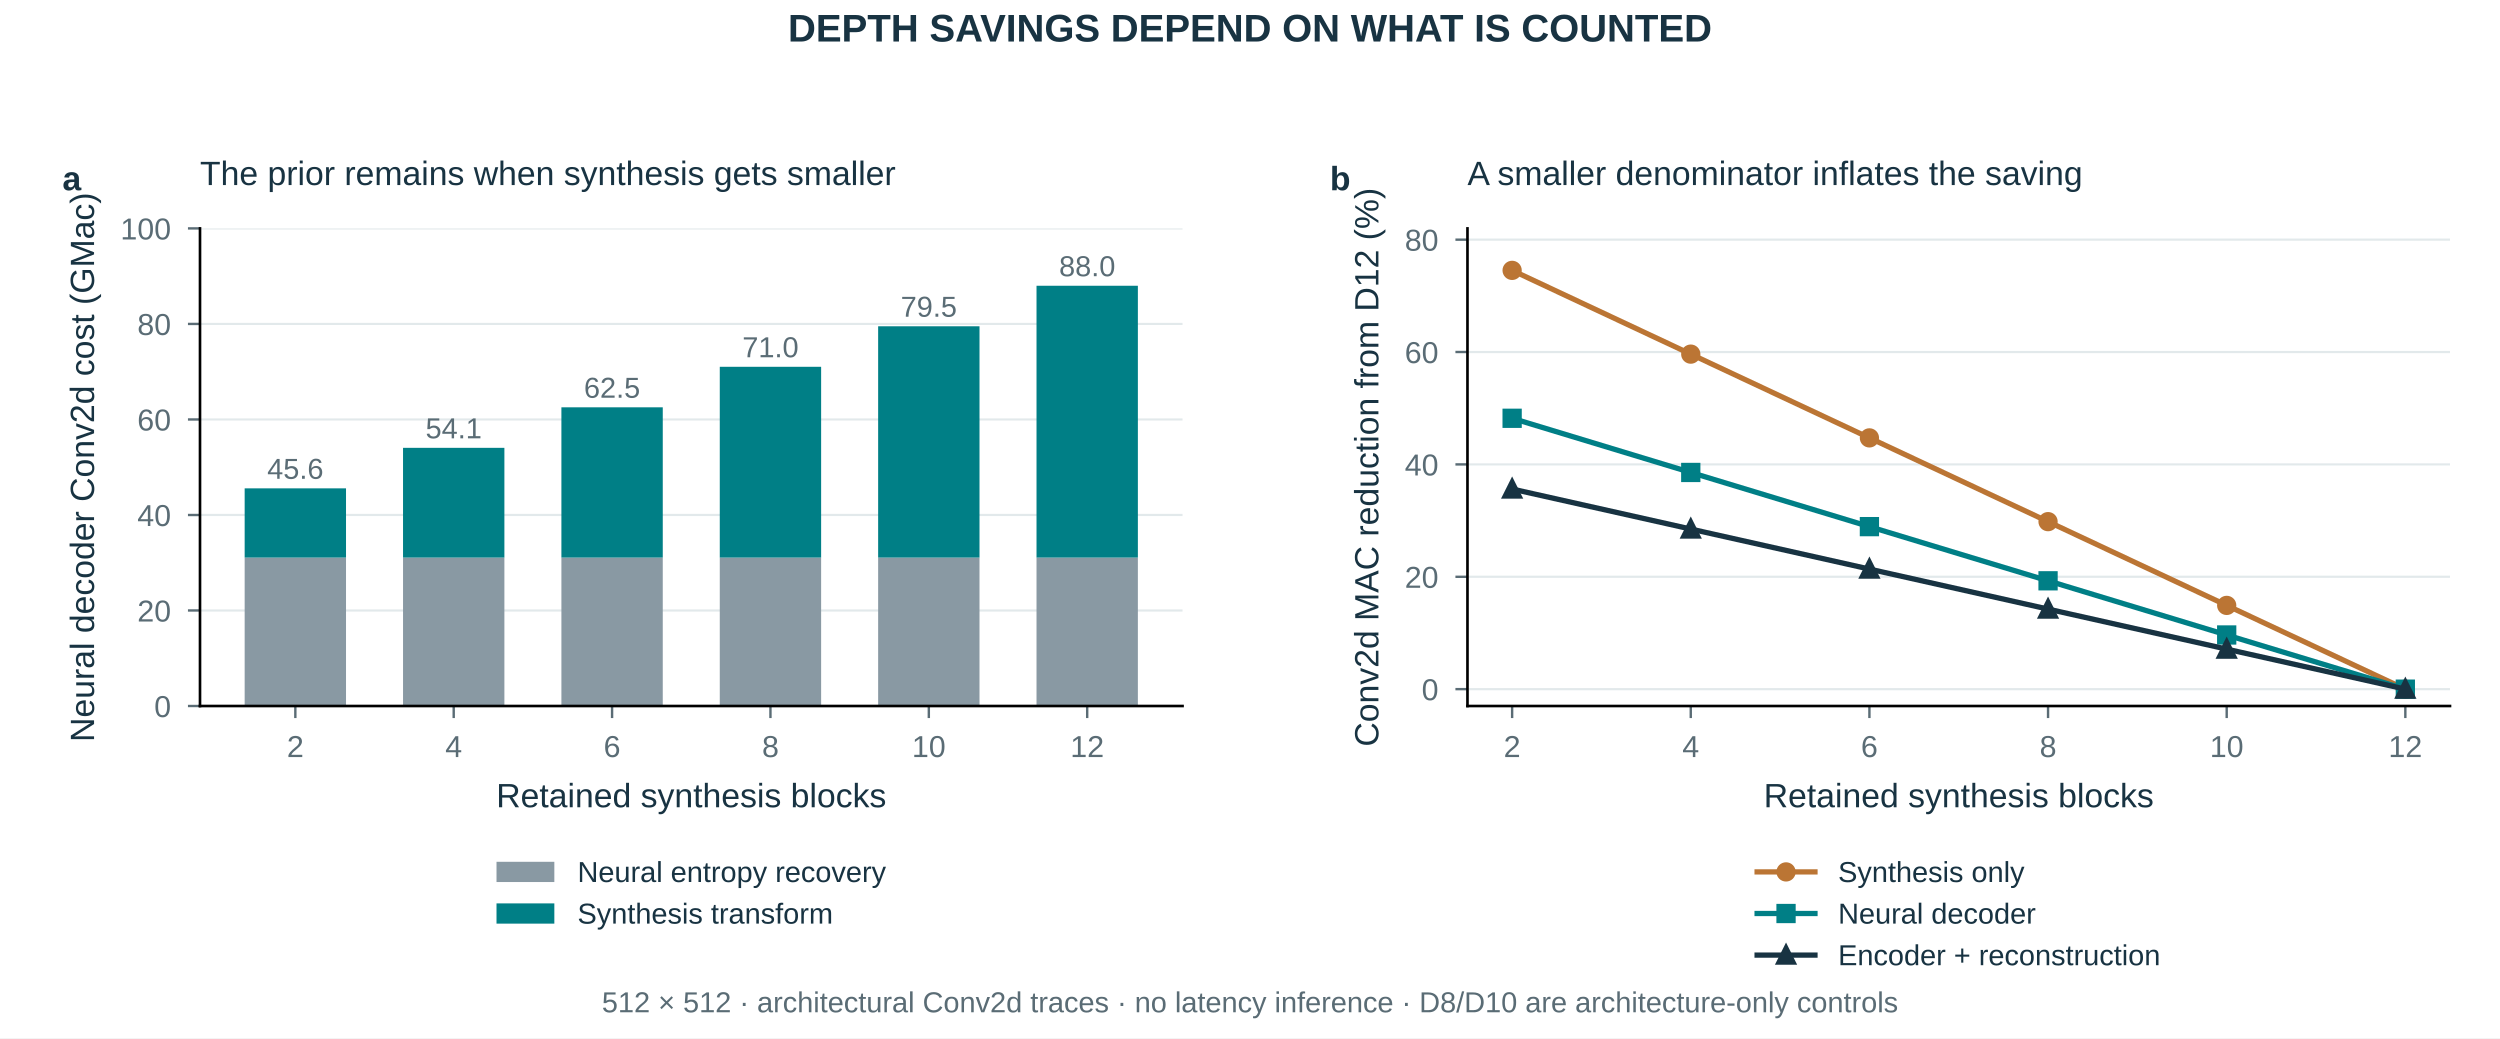
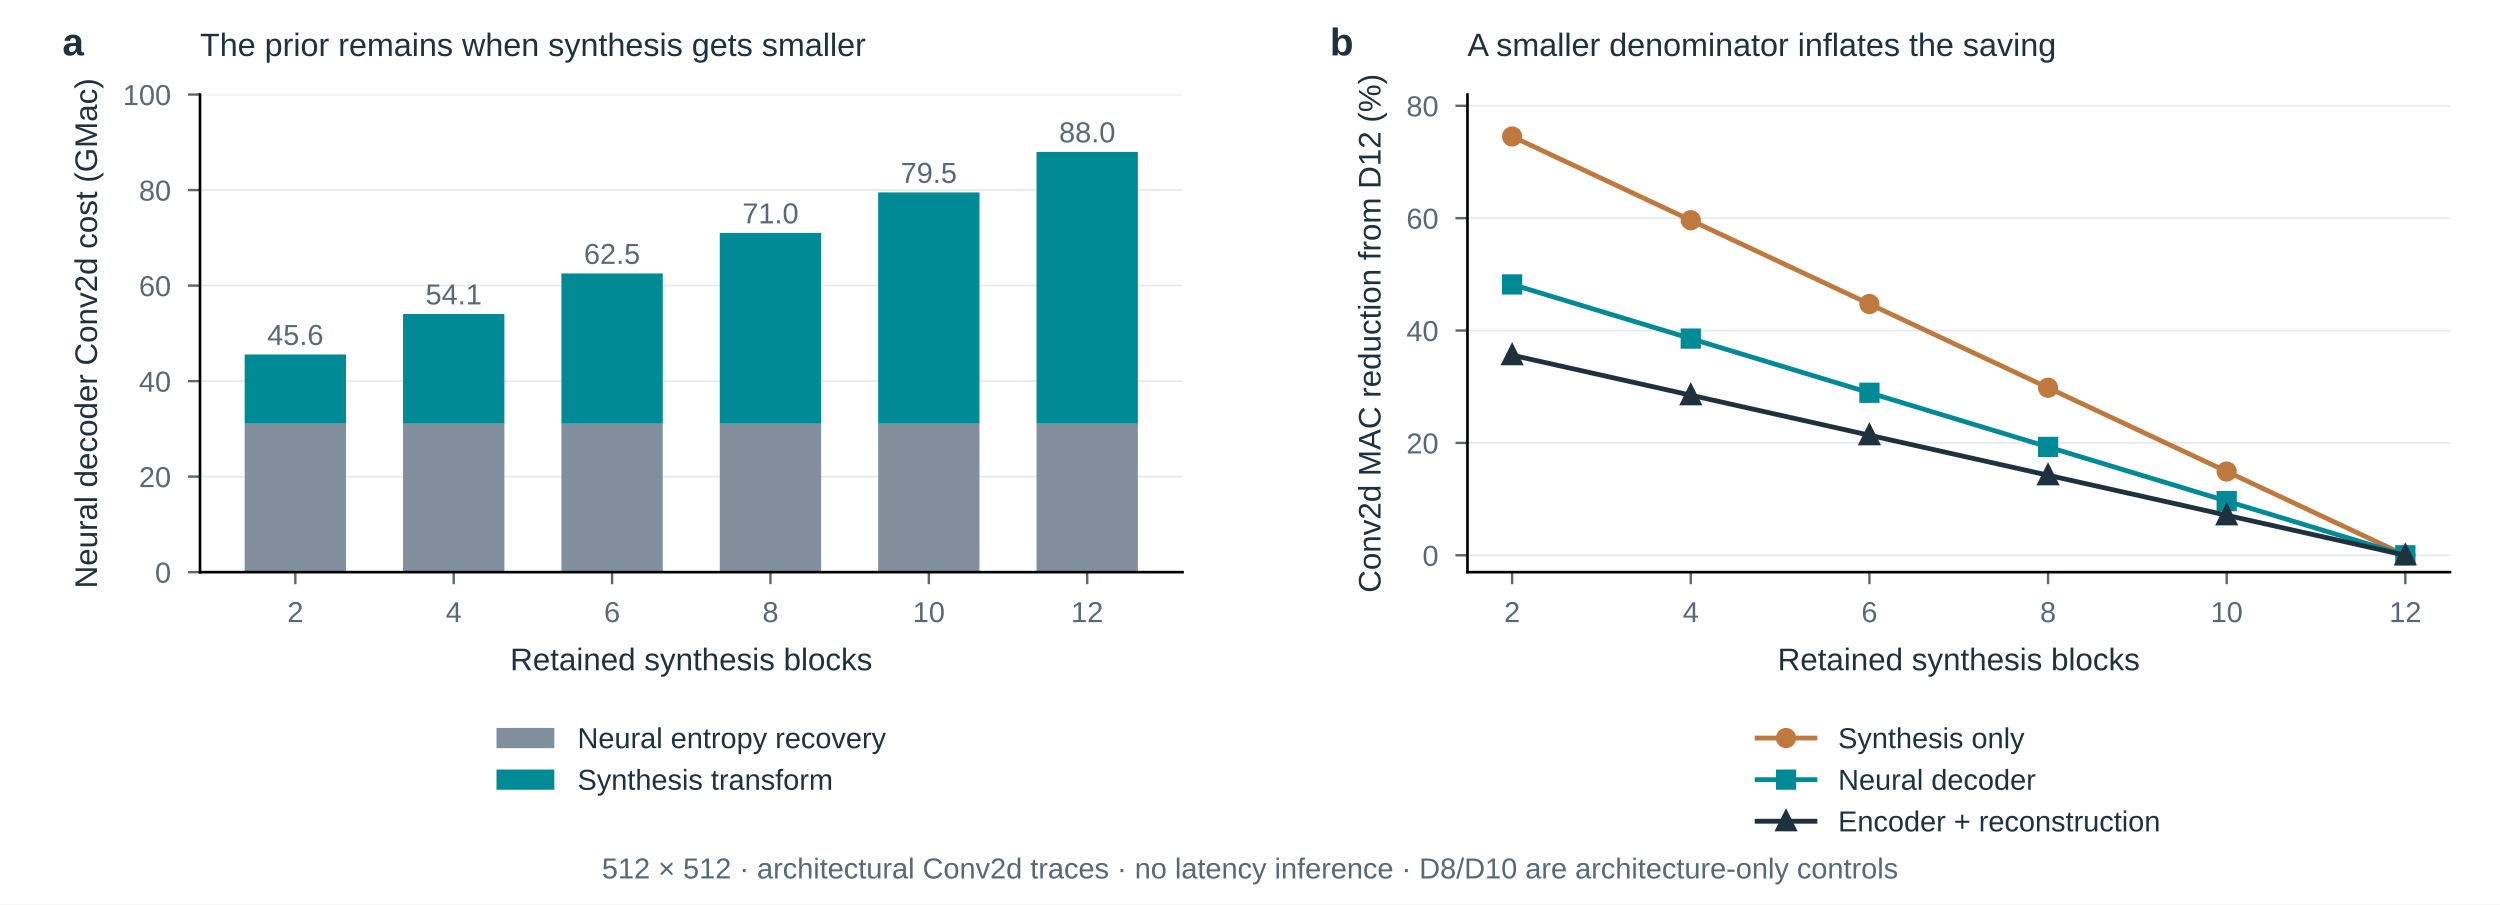
- <svg xmlns="http://www.w3.org/2000/svg" xmlns:xlink="http://www.w3.org/1999/xlink" width="518.74pt" height="215.433pt" viewBox="0 0 518.74 215.433" version="1.1">
+ <svg xmlns="http://www.w3.org/2000/svg" xmlns:xlink="http://www.w3.org/1999/xlink" width="518.74pt" height="187.656pt" viewBox="0 0 518.74 187.656" version="1.1">
  <defs>
    <style type="text/css">*{stroke-linejoin: round; stroke-linecap: butt}</style>
  </defs>
  <g id="figure_1">
    <g id="patch_1">
-       <path d="M 0 215.433 L 518.74 215.433 L 518.74 0 L 0 0 z " style="fill: #ffffff" />
+       <path d="M 0 187.656 L 518.74 187.656 L 518.74 0 L 0 0 z " style="fill: #ffffff" />
    </g>
    <g id="axes_1">
      <g id="patch_2">
-         <path d="M 41.499 146.494 L 245.371 146.494 L 245.371 47.395 L 41.499 47.395 z " style="fill: #ffffff" />
+         <path d="M 41.499 118.718 L 245.371 118.718 L 245.371 19.619 L 41.499 19.619 z " style="fill: #ffffff" />
      </g>
      <g id="matplotlib.axis_1">
        <g id="xtick_1">
          <g id="line2d_1">
            <defs>
-               <path id="m8a3f5a587e" d="M 0 0 L 0 2.5 " style="stroke: #5a6c75; stroke-width: 0.5" />
+               <path id="m399702b5b7" d="M 0 0 L 0 2.5 " style="stroke: #586874; stroke-width: 0.5" />
            </defs>
            <g>
-               <use xlink:href="#m8a3f5a587e" x="61.282" y="146.494" style="fill: #5a6c75; stroke: #5a6c75; stroke-width: 0.5" />
+               <use xlink:href="#m399702b5b7" x="61.282" y="118.718" style="fill: #586874; stroke: #586874; stroke-width: 0.5" />
            </g>
          </g>
          <g id="text_1">
-             <text style="font-size: 6.3px; font-family: 'Liberation Sans'; text-anchor: middle; fill: #5a6c75" x="61.282" y="157.081" transform="rotate(-0 61.28173 157.0811)">2</text>
+             <text style="font-size: 6px; font-family: 'Liberation Sans'; text-anchor: middle; fill: #586874" x="61.282" y="129.086" transform="rotate(-0 61.28173 129.0859)">2</text>
          </g>
        </g>
        <g id="xtick_2">
          <g id="line2d_2">
            <g>
-               <use xlink:href="#m8a3f5a587e" x="94.143" y="146.494" style="fill: #5a6c75; stroke: #5a6c75; stroke-width: 0.5" />
+               <use xlink:href="#m399702b5b7" x="94.143" y="118.718" style="fill: #586874; stroke: #586874; stroke-width: 0.5" />
            </g>
          </g>
          <g id="text_2">
-             <text style="font-size: 6.3px; font-family: 'Liberation Sans'; text-anchor: middle; fill: #5a6c75" x="94.143" y="157.081" transform="rotate(-0 94.14306 157.0811)">4</text>
+             <text style="font-size: 6px; font-family: 'Liberation Sans'; text-anchor: middle; fill: #586874" x="94.143" y="129.086" transform="rotate(-0 94.14306 129.0859)">4</text>
          </g>
        </g>
        <g id="xtick_3">
          <g id="line2d_3">
            <g>
-               <use xlink:href="#m8a3f5a587e" x="127.004" y="146.494" style="fill: #5a6c75; stroke: #5a6c75; stroke-width: 0.5" />
+               <use xlink:href="#m399702b5b7" x="127.004" y="118.718" style="fill: #586874; stroke: #586874; stroke-width: 0.5" />
            </g>
          </g>
          <g id="text_3">
-             <text style="font-size: 6.3px; font-family: 'Liberation Sans'; text-anchor: middle; fill: #5a6c75" x="127.004" y="157.081" transform="rotate(-0 127.0044 157.0811)">6</text>
+             <text style="font-size: 6px; font-family: 'Liberation Sans'; text-anchor: middle; fill: #586874" x="127.004" y="129.086" transform="rotate(-0 127.0044 129.0859)">6</text>
          </g>
        </g>
        <g id="xtick_4">
          <g id="line2d_4">
            <g>
-               <use xlink:href="#m8a3f5a587e" x="159.866" y="146.494" style="fill: #5a6c75; stroke: #5a6c75; stroke-width: 0.5" />
+               <use xlink:href="#m399702b5b7" x="159.866" y="118.718" style="fill: #586874; stroke: #586874; stroke-width: 0.5" />
            </g>
          </g>
          <g id="text_4">
-             <text style="font-size: 6.3px; font-family: 'Liberation Sans'; text-anchor: middle; fill: #5a6c75" x="159.866" y="157.081" transform="rotate(-0 159.8657 157.0811)">8</text>
+             <text style="font-size: 6px; font-family: 'Liberation Sans'; text-anchor: middle; fill: #586874" x="159.866" y="129.086" transform="rotate(-0 159.8657 129.0859)">8</text>
          </g>
        </g>
        <g id="xtick_5">
          <g id="line2d_5">
            <g>
-               <use xlink:href="#m8a3f5a587e" x="192.727" y="146.494" style="fill: #5a6c75; stroke: #5a6c75; stroke-width: 0.5" />
+               <use xlink:href="#m399702b5b7" x="192.727" y="118.718" style="fill: #586874; stroke: #586874; stroke-width: 0.5" />
            </g>
          </g>
          <g id="text_5">
-             <text style="font-size: 6.3px; font-family: 'Liberation Sans'; text-anchor: middle; fill: #5a6c75" x="192.727" y="157.081" transform="rotate(-0 192.727 157.0811)">10</text>
+             <text style="font-size: 6px; font-family: 'Liberation Sans'; text-anchor: middle; fill: #586874" x="192.727" y="129.086" transform="rotate(-0 192.727 129.0859)">10</text>
          </g>
        </g>
        <g id="xtick_6">
          <g id="line2d_6">
            <g>
-               <use xlink:href="#m8a3f5a587e" x="225.588" y="146.494" style="fill: #5a6c75; stroke: #5a6c75; stroke-width: 0.5" />
+               <use xlink:href="#m399702b5b7" x="225.588" y="118.718" style="fill: #586874; stroke: #586874; stroke-width: 0.5" />
            </g>
          </g>
          <g id="text_6">
-             <text style="font-size: 6.3px; font-family: 'Liberation Sans'; text-anchor: middle; fill: #5a6c75" x="225.588" y="157.081" transform="rotate(-0 225.5884 157.0811)">12</text>
+             <text style="font-size: 6px; font-family: 'Liberation Sans'; text-anchor: middle; fill: #586874" x="225.588" y="129.086" transform="rotate(-0 225.5884 129.0859)">12</text>
          </g>
        </g>
        <g id="text_7">
-           <text style="font-size: 7px; font-family: 'Liberation Sans'; text-anchor: middle; fill: #183342" x="143.435" y="167.503" transform="rotate(-0 143.4351 167.5031)">Retained synthesis blocks</text>
+           <text style="font-size: 6.5px; font-family: 'Liberation Sans'; text-anchor: middle; fill: #20313e" x="143.435" y="139.081" transform="rotate(-0 143.4351 139.0808)">Retained synthesis blocks</text>
        </g>
      </g>
      <g id="matplotlib.axis_2">
        <g id="ytick_1">
          <g id="line2d_7">
-             <path d="M 41.499 146.494 L 245.371 146.494 " clip-path="url(#p4d0a49c2e1)" style="fill: none; stroke: #e2e9eb; stroke-width: 0.45; stroke-linecap: square" />
+             <path d="M 41.499 118.718 L 245.371 118.718 " clip-path="url(#p9207bee0a3)" style="fill: none; stroke: #e5eaed; stroke-width: 0.35; stroke-linecap: square" />
          </g>
          <g id="line2d_8">
            <defs>
-               <path id="ma001f9b098" d="M 0 0 L -2.5 0 " style="stroke: #5a6c75; stroke-width: 0.5" />
+               <path id="m2a17d90eda" d="M 0 0 L -2.5 0 " style="stroke: #586874; stroke-width: 0.5" />
            </defs>
            <g>
-               <use xlink:href="#ma001f9b098" x="41.499" y="146.494" style="fill: #5a6c75; stroke: #5a6c75; stroke-width: 0.5" />
+               <use xlink:href="#m2a17d90eda" x="41.499" y="118.718" style="fill: #586874; stroke: #586874; stroke-width: 0.5" />
            </g>
          </g>
          <g id="text_8">
-             <text style="font-size: 6.3px; font-family: 'Liberation Sans'; text-anchor: end; fill: #5a6c75" x="35.499" y="148.788" transform="rotate(-0 35.49921 148.7878)">0</text>
+             <text style="font-size: 6px; font-family: 'Liberation Sans'; text-anchor: end; fill: #586874" x="35.499" y="120.902" transform="rotate(-0 35.49921 120.9018)">0</text>
          </g>
        </g>
        <g id="ytick_2">
          <g id="line2d_9">
-             <path d="M 41.499 126.675 L 245.371 126.675 " clip-path="url(#p4d0a49c2e1)" style="fill: none; stroke: #e2e9eb; stroke-width: 0.45; stroke-linecap: square" />
+             <path d="M 41.499 98.898 L 245.371 98.898 " clip-path="url(#p9207bee0a3)" style="fill: none; stroke: #e5eaed; stroke-width: 0.35; stroke-linecap: square" />
          </g>
          <g id="line2d_10">
            <g>
-               <use xlink:href="#ma001f9b098" x="41.499" y="126.675" style="fill: #5a6c75; stroke: #5a6c75; stroke-width: 0.5" />
+               <use xlink:href="#m2a17d90eda" x="41.499" y="98.898" style="fill: #586874; stroke: #586874; stroke-width: 0.5" />
            </g>
          </g>
          <g id="text_9">
-             <text style="font-size: 6.3px; font-family: 'Liberation Sans'; text-anchor: end; fill: #5a6c75" x="35.499" y="128.968" transform="rotate(-0 35.49921 128.9679)">20</text>
+             <text style="font-size: 6px; font-family: 'Liberation Sans'; text-anchor: end; fill: #586874" x="35.499" y="101.082" transform="rotate(-0 35.49921 101.082)">20</text>
          </g>
        </g>
        <g id="ytick_3">
          <g id="line2d_11">
-             <path d="M 41.499 106.855 L 245.371 106.855 " clip-path="url(#p4d0a49c2e1)" style="fill: none; stroke: #e2e9eb; stroke-width: 0.45; stroke-linecap: square" />
+             <path d="M 41.499 79.078 L 245.371 79.078 " clip-path="url(#p9207bee0a3)" style="fill: none; stroke: #e5eaed; stroke-width: 0.35; stroke-linecap: square" />
          </g>
          <g id="line2d_12">
            <g>
-               <use xlink:href="#ma001f9b098" x="41.499" y="106.855" style="fill: #5a6c75; stroke: #5a6c75; stroke-width: 0.5" />
+               <use xlink:href="#m2a17d90eda" x="41.499" y="79.078" style="fill: #586874; stroke: #586874; stroke-width: 0.5" />
            </g>
          </g>
          <g id="text_10">
-             <text style="font-size: 6.3px; font-family: 'Liberation Sans'; text-anchor: end; fill: #5a6c75" x="35.499" y="109.148" transform="rotate(-0 35.49921 109.1481)">40</text>
+             <text style="font-size: 6px; font-family: 'Liberation Sans'; text-anchor: end; fill: #586874" x="35.499" y="81.262" transform="rotate(-0 35.49921 81.26216)">40</text>
          </g>
        </g>
        <g id="ytick_4">
          <g id="line2d_13">
-             <path d="M 41.499 87.035 L 245.371 87.035 " clip-path="url(#p4d0a49c2e1)" style="fill: none; stroke: #e2e9eb; stroke-width: 0.45; stroke-linecap: square" />
+             <path d="M 41.499 59.258 L 245.371 59.258 " clip-path="url(#p9207bee0a3)" style="fill: none; stroke: #e5eaed; stroke-width: 0.35; stroke-linecap: square" />
          </g>
          <g id="line2d_14">
            <g>
-               <use xlink:href="#ma001f9b098" x="41.499" y="87.035" style="fill: #5a6c75; stroke: #5a6c75; stroke-width: 0.5" />
+               <use xlink:href="#m2a17d90eda" x="41.499" y="59.258" style="fill: #586874; stroke: #586874; stroke-width: 0.5" />
            </g>
          </g>
          <g id="text_11">
-             <text style="font-size: 6.3px; font-family: 'Liberation Sans'; text-anchor: end; fill: #5a6c75" x="35.499" y="89.328" transform="rotate(-0 35.49921 89.32825)">60</text>
+             <text style="font-size: 6px; font-family: 'Liberation Sans'; text-anchor: end; fill: #586874" x="35.499" y="61.442" transform="rotate(-0 35.49921 61.44232)">60</text>
          </g>
        </g>
        <g id="ytick_5">
          <g id="line2d_15">
-             <path d="M 41.499 67.215 L 245.371 67.215 " clip-path="url(#p4d0a49c2e1)" style="fill: none; stroke: #e2e9eb; stroke-width: 0.45; stroke-linecap: square" />
+             <path d="M 41.499 39.438 L 245.371 39.438 " clip-path="url(#p9207bee0a3)" style="fill: none; stroke: #e5eaed; stroke-width: 0.35; stroke-linecap: square" />
          </g>
          <g id="line2d_16">
            <g>
-               <use xlink:href="#ma001f9b098" x="41.499" y="67.215" style="fill: #5a6c75; stroke: #5a6c75; stroke-width: 0.5" />
+               <use xlink:href="#m2a17d90eda" x="41.499" y="39.438" style="fill: #586874; stroke: #586874; stroke-width: 0.5" />
            </g>
          </g>
          <g id="text_12">
-             <text style="font-size: 6.3px; font-family: 'Liberation Sans'; text-anchor: end; fill: #5a6c75" x="35.499" y="69.508" transform="rotate(-0 35.49921 69.5084)">80</text>
+             <text style="font-size: 6px; font-family: 'Liberation Sans'; text-anchor: end; fill: #586874" x="35.499" y="41.622" transform="rotate(-0 35.49921 41.62248)">80</text>
          </g>
        </g>
        <g id="ytick_6">
          <g id="line2d_17">
-             <path d="M 41.499 47.395 L 245.371 47.395 " clip-path="url(#p4d0a49c2e1)" style="fill: none; stroke: #e2e9eb; stroke-width: 0.45; stroke-linecap: square" />
+             <path d="M 41.499 19.619 L 245.371 19.619 " clip-path="url(#p9207bee0a3)" style="fill: none; stroke: #e5eaed; stroke-width: 0.35; stroke-linecap: square" />
          </g>
          <g id="line2d_18">
            <g>
-               <use xlink:href="#ma001f9b098" x="41.499" y="47.395" style="fill: #5a6c75; stroke: #5a6c75; stroke-width: 0.5" />
+               <use xlink:href="#m2a17d90eda" x="41.499" y="19.619" style="fill: #586874; stroke: #586874; stroke-width: 0.5" />
            </g>
          </g>
          <g id="text_13">
-             <text style="font-size: 6.3px; font-family: 'Liberation Sans'; text-anchor: end; fill: #5a6c75" x="35.499" y="49.689" transform="rotate(-0 35.49921 49.68856)">100</text>
+             <text style="font-size: 6px; font-family: 'Liberation Sans'; text-anchor: end; fill: #586874" x="35.499" y="21.803" transform="rotate(-0 35.49921 21.80263)">100</text>
          </g>
        </g>
        <g id="text_14">
-           <text style="font-size: 7px; font-family: 'Liberation Sans'; text-anchor: middle; fill: #183342" x="19.516" y="96.945" transform="rotate(-90 19.5159 96.94488)">Neural decoder Conv2d cost (GMac)</text>
+           <text style="font-size: 6.5px; font-family: 'Liberation Sans'; text-anchor: middle; fill: #20313e" x="20.122" y="69.168" transform="rotate(-90 20.1216 69.16816)">Neural decoder Conv2d cost (GMac)</text>
        </g>
      </g>
      <g id="patch_3">
-         <path d="M 50.766 146.494 L 71.797 146.494 L 71.797 115.696 L 50.766 115.696 z " clip-path="url(#p4d0a49c2e1)" style="fill: #8999a3" />
+         <path d="M 50.766 118.718 L 71.797 118.718 L 71.797 87.919 L 50.766 87.919 z " clip-path="url(#p9207bee0a3)" style="fill: #81909c" />
      </g>
      <g id="patch_4">
-         <path d="M 83.627 146.494 L 104.659 146.494 L 104.659 115.696 L 83.627 115.696 z " clip-path="url(#p4d0a49c2e1)" style="fill: #8999a3" />
+         <path d="M 83.627 118.718 L 104.659 118.718 L 104.659 87.919 L 83.627 87.919 z " clip-path="url(#p9207bee0a3)" style="fill: #81909c" />
      </g>
      <g id="patch_5">
-         <path d="M 116.489 146.494 L 137.52 146.494 L 137.52 115.696 L 116.489 115.696 z " clip-path="url(#p4d0a49c2e1)" style="fill: #8999a3" />
+         <path d="M 116.489 118.718 L 137.52 118.718 L 137.52 87.919 L 116.489 87.919 z " clip-path="url(#p9207bee0a3)" style="fill: #81909c" />
      </g>
      <g id="patch_6">
-         <path d="M 149.35 146.494 L 170.381 146.494 L 170.381 115.696 L 149.35 115.696 z " clip-path="url(#p4d0a49c2e1)" style="fill: #8999a3" />
+         <path d="M 149.35 118.718 L 170.381 118.718 L 170.381 87.919 L 149.35 87.919 z " clip-path="url(#p9207bee0a3)" style="fill: #81909c" />
      </g>
      <g id="patch_7">
-         <path d="M 182.211 146.494 L 203.243 146.494 L 203.243 115.696 L 182.211 115.696 z " clip-path="url(#p4d0a49c2e1)" style="fill: #8999a3" />
+         <path d="M 182.211 118.718 L 203.243 118.718 L 203.243 87.919 L 182.211 87.919 z " clip-path="url(#p9207bee0a3)" style="fill: #81909c" />
      </g>
      <g id="patch_8">
-         <path d="M 215.073 146.494 L 236.104 146.494 L 236.104 115.696 L 215.073 115.696 z " clip-path="url(#p4d0a49c2e1)" style="fill: #8999a3" />
+         <path d="M 215.073 118.718 L 236.104 118.718 L 236.104 87.919 L 215.073 87.919 z " clip-path="url(#p9207bee0a3)" style="fill: #81909c" />
      </g>
      <g id="patch_9">
-         <path d="M 50.766 115.696 L 71.797 115.696 L 71.797 101.331 L 50.766 101.331 z " clip-path="url(#p4d0a49c2e1)" style="fill: #007f86" />
+         <path d="M 50.766 87.919 L 71.797 87.919 L 71.797 73.555 L 50.766 73.555 z " clip-path="url(#p9207bee0a3)" style="fill: #008a96" />
      </g>
      <g id="patch_10">
-         <path d="M 83.627 115.696 L 104.659 115.696 L 104.659 92.924 L 83.627 92.924 z " clip-path="url(#p4d0a49c2e1)" style="fill: #007f86" />
+         <path d="M 83.627 87.919 L 104.659 87.919 L 104.659 65.147 L 83.627 65.147 z " clip-path="url(#p9207bee0a3)" style="fill: #008a96" />
      </g>
      <g id="patch_11">
-         <path d="M 116.489 115.696 L 137.52 115.696 L 137.52 84.516 L 116.489 84.516 z " clip-path="url(#p4d0a49c2e1)" style="fill: #007f86" />
+         <path d="M 116.489 87.919 L 137.52 87.919 L 137.52 56.739 L 116.489 56.739 z " clip-path="url(#p9207bee0a3)" style="fill: #008a96" />
      </g>
      <g id="patch_12">
-         <path d="M 149.35 115.696 L 170.381 115.696 L 170.381 76.109 L 149.35 76.109 z " clip-path="url(#p4d0a49c2e1)" style="fill: #007f86" />
+         <path d="M 149.35 87.919 L 170.381 87.919 L 170.381 48.332 L 149.35 48.332 z " clip-path="url(#p9207bee0a3)" style="fill: #008a96" />
      </g>
      <g id="patch_13">
-         <path d="M 182.211 115.696 L 203.243 115.696 L 203.243 67.701 L 182.211 67.701 z " clip-path="url(#p4d0a49c2e1)" style="fill: #007f86" />
+         <path d="M 182.211 87.919 L 203.243 87.919 L 203.243 39.924 L 182.211 39.924 z " clip-path="url(#p9207bee0a3)" style="fill: #008a96" />
      </g>
      <g id="patch_14">
-         <path d="M 215.073 115.696 L 236.104 115.696 L 236.104 59.293 L 215.073 59.293 z " clip-path="url(#p4d0a49c2e1)" style="fill: #007f86" />
+         <path d="M 215.073 87.919 L 236.104 87.919 L 236.104 31.517 L 215.073 31.517 z " clip-path="url(#p9207bee0a3)" style="fill: #008a96" />
      </g>
      <g id="patch_15">
-         <path d="M 41.499 146.494 L 41.499 47.395 " style="fill: none; stroke: #000000; stroke-width: 0.55; stroke-linejoin: miter; stroke-linecap: square" />
+         <path d="M 41.499 118.718 L 41.499 19.619 " style="fill: none; stroke: #000000; stroke-width: 0.55; stroke-linejoin: miter; stroke-linecap: square" />
      </g>
      <g id="patch_16">
-         <path d="M 41.499 146.494 L 245.371 146.494 " style="fill: none; stroke: #000000; stroke-width: 0.55; stroke-linejoin: miter; stroke-linecap: square" />
+         <path d="M 41.499 118.718 L 245.371 118.718 " style="fill: none; stroke: #000000; stroke-width: 0.55; stroke-linejoin: miter; stroke-linecap: square" />
      </g>
      <g id="text_15">
-         <text style="font-weight: 700; font-size: 7px; font-family: 'Liberation Sans'; text-anchor: start; fill: #183342" x="12.957" y="39.481" transform="rotate(-0 12.95718 39.48068)">a</text>
+         <text style="font-weight: 700; font-size: 8px; font-family: 'Liberation Sans'; text-anchor: start; fill: #20313e" x="12.957" y="11.494" transform="rotate(-0 12.95718 11.49351)">a</text>
      </g>
      <g id="text_16">
-         <text style="font-size: 6px; font-family: 'Liberation Sans'; text-anchor: middle; fill: #5a6c75" x="61.282" y="99.349" transform="rotate(-0 61.28173 99.34939)">45.6</text>
+         <text style="font-size: 6px; font-family: 'Liberation Sans'; text-anchor: middle; fill: #586874" x="61.282" y="71.573" transform="rotate(-0 61.28173 71.57267)">45.6</text>
      </g>
      <g id="text_17">
-         <text style="font-size: 6px; font-family: 'Liberation Sans'; text-anchor: middle; fill: #5a6c75" x="94.143" y="90.942" transform="rotate(-0 94.14306 90.94178)">54.1</text>
+         <text style="font-size: 6px; font-family: 'Liberation Sans'; text-anchor: middle; fill: #586874" x="94.143" y="63.165" transform="rotate(-0 94.14306 63.16506)">54.1</text>
      </g>
      <g id="text_18">
-         <text style="font-size: 6px; font-family: 'Liberation Sans'; text-anchor: middle; fill: #5a6c75" x="127.004" y="82.534" transform="rotate(-0 127.0044 82.53418)">62.5</text>
+         <text style="font-size: 6px; font-family: 'Liberation Sans'; text-anchor: middle; fill: #586874" x="127.004" y="54.757" transform="rotate(-0 127.0044 54.75746)">62.5</text>
      </g>
      <g id="text_19">
-         <text style="font-size: 6px; font-family: 'Liberation Sans'; text-anchor: middle; fill: #5a6c75" x="159.866" y="74.127" transform="rotate(-0 159.8657 74.12657)">71.0</text>
+         <text style="font-size: 6px; font-family: 'Liberation Sans'; text-anchor: middle; fill: #586874" x="159.866" y="46.35" transform="rotate(-0 159.8657 46.34985)">71.0</text>
      </g>
      <g id="text_20">
-         <text style="font-size: 6px; font-family: 'Liberation Sans'; text-anchor: middle; fill: #5a6c75" x="192.727" y="65.719" transform="rotate(-0 192.727 65.71897)">79.5</text>
+         <text style="font-size: 6px; font-family: 'Liberation Sans'; text-anchor: middle; fill: #586874" x="192.727" y="37.942" transform="rotate(-0 192.727 37.94224)">79.5</text>
      </g>
      <g id="text_21">
-         <text style="font-size: 6px; font-family: 'Liberation Sans'; text-anchor: middle; fill: #5a6c75" x="225.588" y="57.311" transform="rotate(-0 225.5884 57.31136)">88.0</text>
+         <text style="font-size: 6px; font-family: 'Liberation Sans'; text-anchor: middle; fill: #586874" x="225.588" y="29.535" transform="rotate(-0 225.5884 29.53464)">88.0</text>
      </g>
      <g id="text_22">
-         <text style="font-size: 7px; font-family: 'Liberation Sans'; text-anchor: start; fill: #183342" x="41.499" y="38.395" transform="rotate(-0 41.49921 38.39528)">The prior remains when synthesis gets smaller</text>
+         <text style="font-size: 6.7px; font-family: 'Liberation Sans'; text-anchor: start; fill: #20313e" x="41.499" y="11.619" transform="rotate(-0 41.49921 11.61855)">The prior remains when synthesis gets smaller</text>
      </g>
      <g id="legend_1">
        <g id="patch_17">
-           <path d="M 103.023 183.019 L 115.023 183.019 L 115.023 178.819 L 103.023 178.819 z " style="fill: #8999a3" />
+           <path d="M 103.023 155.243 L 115.023 155.243 L 115.023 151.043 L 103.023 151.043 z " style="fill: #81909c" />
        </g>
        <g id="text_23">
-           <text style="font-size: 6px; font-family: 'Liberation Sans'; text-anchor: start; fill: #183342" x="119.823" y="183.019" transform="rotate(-0 119.8232 183.0194)">Neural entropy recovery</text>
+           <text style="font-size: 6px; font-family: 'Liberation Sans'; text-anchor: start; fill: #20313e" x="119.823" y="155.243" transform="rotate(-0 119.8232 155.2427)">Neural entropy recovery</text>
        </g>
        <g id="patch_18">
-           <path d="M 103.023 191.65 L 115.023 191.65 L 115.023 187.45 L 103.023 187.45 z " style="fill: #007f86" />
+           <path d="M 103.023 163.874 L 115.023 163.874 L 115.023 159.674 L 103.023 159.674 z " style="fill: #008a96" />
        </g>
        <g id="text_24">
-           <text style="font-size: 6px; font-family: 'Liberation Sans'; text-anchor: start; fill: #183342" x="119.823" y="191.65" transform="rotate(-0 119.8232 191.6503)">Synthesis transform</text>
+           <text style="font-size: 6px; font-family: 'Liberation Sans'; text-anchor: start; fill: #20313e" x="119.823" y="163.874" transform="rotate(-0 119.8232 163.8736)">Synthesis transform</text>
        </g>
      </g>
    </g>
    <g id="axes_2">
      <g id="patch_19">
-         <path d="M 304.494 146.494 L 508.365 146.494 L 508.365 47.395 L 304.494 47.395 z " style="fill: #ffffff" />
+         <path d="M 304.494 118.718 L 508.365 118.718 L 508.365 19.619 L 304.494 19.619 z " style="fill: #ffffff" />
      </g>
      <g id="matplotlib.axis_3">
        <g id="xtick_7">
          <g id="line2d_19">
            <g>
-               <use xlink:href="#m8a3f5a587e" x="313.761" y="146.494" style="fill: #5a6c75; stroke: #5a6c75; stroke-width: 0.5" />
+               <use xlink:href="#m399702b5b7" x="313.761" y="118.718" style="fill: #586874; stroke: #586874; stroke-width: 0.5" />
            </g>
          </g>
          <g id="text_25">
-             <text style="font-size: 6.3px; font-family: 'Liberation Sans'; text-anchor: middle; fill: #5a6c75" x="313.761" y="157.081" transform="rotate(-0 313.7606 157.0811)">2</text>
+             <text style="font-size: 6px; font-family: 'Liberation Sans'; text-anchor: middle; fill: #586874" x="313.761" y="129.086" transform="rotate(-0 313.7606 129.0859)">2</text>
          </g>
        </g>
        <g id="xtick_8">
          <g id="line2d_20">
            <g>
-               <use xlink:href="#m8a3f5a587e" x="350.828" y="146.494" style="fill: #5a6c75; stroke: #5a6c75; stroke-width: 0.5" />
+               <use xlink:href="#m399702b5b7" x="350.828" y="118.718" style="fill: #586874; stroke: #586874; stroke-width: 0.5" />
            </g>
          </g>
          <g id="text_26">
-             <text style="font-size: 6.3px; font-family: 'Liberation Sans'; text-anchor: middle; fill: #5a6c75" x="350.828" y="157.081" transform="rotate(-0 350.8281 157.0811)">4</text>
+             <text style="font-size: 6px; font-family: 'Liberation Sans'; text-anchor: middle; fill: #586874" x="350.828" y="129.086" transform="rotate(-0 350.8281 129.0859)">4</text>
          </g>
        </g>
        <g id="xtick_9">
          <g id="line2d_21">
            <g>
-               <use xlink:href="#m8a3f5a587e" x="387.896" y="146.494" style="fill: #5a6c75; stroke: #5a6c75; stroke-width: 0.5" />
+               <use xlink:href="#m399702b5b7" x="387.896" y="118.718" style="fill: #586874; stroke: #586874; stroke-width: 0.5" />
            </g>
          </g>
          <g id="text_27">
-             <text style="font-size: 6.3px; font-family: 'Liberation Sans'; text-anchor: middle; fill: #5a6c75" x="387.896" y="157.081" transform="rotate(-0 387.8957 157.0811)">6</text>
+             <text style="font-size: 6px; font-family: 'Liberation Sans'; text-anchor: middle; fill: #586874" x="387.896" y="129.086" transform="rotate(-0 387.8957 129.0859)">6</text>
          </g>
        </g>
        <g id="xtick_10">
          <g id="line2d_22">
            <g>
-               <use xlink:href="#m8a3f5a587e" x="424.963" y="146.494" style="fill: #5a6c75; stroke: #5a6c75; stroke-width: 0.5" />
+               <use xlink:href="#m399702b5b7" x="424.963" y="118.718" style="fill: #586874; stroke: #586874; stroke-width: 0.5" />
            </g>
          </g>
          <g id="text_28">
-             <text style="font-size: 6.3px; font-family: 'Liberation Sans'; text-anchor: middle; fill: #5a6c75" x="424.963" y="157.081" transform="rotate(-0 424.9633 157.0811)">8</text>
+             <text style="font-size: 6px; font-family: 'Liberation Sans'; text-anchor: middle; fill: #586874" x="424.963" y="129.086" transform="rotate(-0 424.9633 129.0859)">8</text>
          </g>
        </g>
        <g id="xtick_11">
          <g id="line2d_23">
            <g>
-               <use xlink:href="#m8a3f5a587e" x="462.031" y="146.494" style="fill: #5a6c75; stroke: #5a6c75; stroke-width: 0.5" />
+               <use xlink:href="#m399702b5b7" x="462.031" y="118.718" style="fill: #586874; stroke: #586874; stroke-width: 0.5" />
            </g>
          </g>
          <g id="text_29">
-             <text style="font-size: 6.3px; font-family: 'Liberation Sans'; text-anchor: middle; fill: #5a6c75" x="462.031" y="157.081" transform="rotate(-0 462.0309 157.0811)">10</text>
+             <text style="font-size: 6px; font-family: 'Liberation Sans'; text-anchor: middle; fill: #586874" x="462.031" y="129.086" transform="rotate(-0 462.0309 129.0859)">10</text>
          </g>
        </g>
        <g id="xtick_12">
          <g id="line2d_24">
            <g>
-               <use xlink:href="#m8a3f5a587e" x="499.098" y="146.494" style="fill: #5a6c75; stroke: #5a6c75; stroke-width: 0.5" />
+               <use xlink:href="#m399702b5b7" x="499.098" y="118.718" style="fill: #586874; stroke: #586874; stroke-width: 0.5" />
            </g>
          </g>
          <g id="text_30">
-             <text style="font-size: 6.3px; font-family: 'Liberation Sans'; text-anchor: middle; fill: #5a6c75" x="499.098" y="157.081" transform="rotate(-0 499.0985 157.0811)">12</text>
+             <text style="font-size: 6px; font-family: 'Liberation Sans'; text-anchor: middle; fill: #586874" x="499.098" y="129.086" transform="rotate(-0 499.0985 129.0859)">12</text>
          </g>
        </g>
        <g id="text_31">
-           <text style="font-size: 7px; font-family: 'Liberation Sans'; text-anchor: middle; fill: #183342" x="406.43" y="167.503" transform="rotate(-0 406.4295 167.5031)">Retained synthesis blocks</text>
+           <text style="font-size: 6.5px; font-family: 'Liberation Sans'; text-anchor: middle; fill: #20313e" x="406.43" y="139.081" transform="rotate(-0 406.4295 139.0808)">Retained synthesis blocks</text>
        </g>
      </g>
      <g id="matplotlib.axis_4">
        <g id="ytick_7">
          <g id="line2d_25">
-             <path d="M 304.494 142.997 L 508.365 142.997 " clip-path="url(#p7555301104)" style="fill: none; stroke: #e2e9eb; stroke-width: 0.45; stroke-linecap: square" />
+             <path d="M 304.494 115.22 L 508.365 115.22 " clip-path="url(#p7b8c366ba7)" style="fill: none; stroke: #e5eaed; stroke-width: 0.35; stroke-linecap: square" />
          </g>
          <g id="line2d_26">
            <g>
-               <use xlink:href="#ma001f9b098" x="304.494" y="142.997" style="fill: #5a6c75; stroke: #5a6c75; stroke-width: 0.5" />
+               <use xlink:href="#m2a17d90eda" x="304.494" y="115.22" style="fill: #586874; stroke: #586874; stroke-width: 0.5" />
            </g>
          </g>
          <g id="text_32">
-             <text style="font-size: 6.3px; font-family: 'Liberation Sans'; text-anchor: end; fill: #5a6c75" x="298.494" y="145.29" transform="rotate(-0 298.4937 145.2902)">0</text>
+             <text style="font-size: 6px; font-family: 'Liberation Sans'; text-anchor: end; fill: #586874" x="298.494" y="117.404" transform="rotate(-0 298.4937 117.4042)">0</text>
          </g>
        </g>
        <g id="ytick_8">
          <g id="line2d_27">
-             <path d="M 304.494 119.679 L 508.365 119.679 " clip-path="url(#p7555301104)" style="fill: none; stroke: #e2e9eb; stroke-width: 0.45; stroke-linecap: square" />
+             <path d="M 304.494 91.903 L 508.365 91.903 " clip-path="url(#p7b8c366ba7)" style="fill: none; stroke: #e5eaed; stroke-width: 0.35; stroke-linecap: square" />
          </g>
          <g id="line2d_28">
            <g>
-               <use xlink:href="#ma001f9b098" x="304.494" y="119.679" style="fill: #5a6c75; stroke: #5a6c75; stroke-width: 0.5" />
+               <use xlink:href="#m2a17d90eda" x="304.494" y="91.903" style="fill: #586874; stroke: #586874; stroke-width: 0.5" />
            </g>
          </g>
          <g id="text_33">
-             <text style="font-size: 6.3px; font-family: 'Liberation Sans'; text-anchor: end; fill: #5a6c75" x="298.494" y="121.973" transform="rotate(-0 298.4937 121.9727)">20</text>
+             <text style="font-size: 6px; font-family: 'Liberation Sans'; text-anchor: end; fill: #586874" x="298.494" y="94.087" transform="rotate(-0 298.4937 94.08677)">20</text>
          </g>
        </g>
        <g id="ytick_9">
          <g id="line2d_29">
-             <path d="M 304.494 96.362 L 508.365 96.362 " clip-path="url(#p7555301104)" style="fill: none; stroke: #e2e9eb; stroke-width: 0.45; stroke-linecap: square" />
+             <path d="M 304.494 68.585 L 508.365 68.585 " clip-path="url(#p7b8c366ba7)" style="fill: none; stroke: #e5eaed; stroke-width: 0.35; stroke-linecap: square" />
          </g>
          <g id="line2d_30">
            <g>
-               <use xlink:href="#ma001f9b098" x="304.494" y="96.362" style="fill: #5a6c75; stroke: #5a6c75; stroke-width: 0.5" />
+               <use xlink:href="#m2a17d90eda" x="304.494" y="68.585" style="fill: #586874; stroke: #586874; stroke-width: 0.5" />
            </g>
          </g>
          <g id="text_34">
-             <text style="font-size: 6.3px; font-family: 'Liberation Sans'; text-anchor: end; fill: #5a6c75" x="298.494" y="98.655" transform="rotate(-0 298.4937 98.65523)">40</text>
+             <text style="font-size: 6px; font-family: 'Liberation Sans'; text-anchor: end; fill: #586874" x="298.494" y="70.769" transform="rotate(-0 298.4937 70.7693)">40</text>
          </g>
        </g>
        <g id="ytick_10">
          <g id="line2d_31">
-             <path d="M 304.494 73.044 L 508.365 73.044 " clip-path="url(#p7555301104)" style="fill: none; stroke: #e2e9eb; stroke-width: 0.45; stroke-linecap: square" />
+             <path d="M 304.494 45.268 L 508.365 45.268 " clip-path="url(#p7b8c366ba7)" style="fill: none; stroke: #e5eaed; stroke-width: 0.35; stroke-linecap: square" />
          </g>
          <g id="line2d_32">
            <g>
-               <use xlink:href="#ma001f9b098" x="304.494" y="73.044" style="fill: #5a6c75; stroke: #5a6c75; stroke-width: 0.5" />
+               <use xlink:href="#m2a17d90eda" x="304.494" y="45.268" style="fill: #586874; stroke: #586874; stroke-width: 0.5" />
            </g>
          </g>
          <g id="text_35">
-             <text style="font-size: 6.3px; font-family: 'Liberation Sans'; text-anchor: end; fill: #5a6c75" x="298.494" y="75.338" transform="rotate(-0 298.4937 75.33777)">60</text>
+             <text style="font-size: 6px; font-family: 'Liberation Sans'; text-anchor: end; fill: #586874" x="298.494" y="47.452" transform="rotate(-0 298.4937 47.45184)">60</text>
          </g>
        </g>
        <g id="ytick_11">
          <g id="line2d_33">
-             <path d="M 304.494 49.727 L 508.365 49.727 " clip-path="url(#p7555301104)" style="fill: none; stroke: #e2e9eb; stroke-width: 0.45; stroke-linecap: square" />
+             <path d="M 304.494 21.95 L 508.365 21.95 " clip-path="url(#p7b8c366ba7)" style="fill: none; stroke: #e5eaed; stroke-width: 0.35; stroke-linecap: square" />
          </g>
          <g id="line2d_34">
            <g>
-               <use xlink:href="#ma001f9b098" x="304.494" y="49.727" style="fill: #5a6c75; stroke: #5a6c75; stroke-width: 0.5" />
+               <use xlink:href="#m2a17d90eda" x="304.494" y="21.95" style="fill: #586874; stroke: #586874; stroke-width: 0.5" />
            </g>
          </g>
          <g id="text_36">
-             <text style="font-size: 6.3px; font-family: 'Liberation Sans'; text-anchor: end; fill: #5a6c75" x="298.494" y="52.02" transform="rotate(-0 298.4937 52.02031)">80</text>
+             <text style="font-size: 6px; font-family: 'Liberation Sans'; text-anchor: end; fill: #586874" x="298.494" y="24.134" transform="rotate(-0 298.4937 24.13438)">80</text>
          </g>
        </g>
        <g id="text_37">
-           <text style="font-size: 7px; font-family: 'Liberation Sans'; text-anchor: middle; fill: #183342" x="286.014" y="96.945" transform="rotate(-90 286.0138 96.94488)">Conv2d MAC reduction from D12 (%)</text>
+           <text style="font-size: 6.5px; font-family: 'Liberation Sans'; text-anchor: middle; fill: #20313e" x="286.453" y="69.168" transform="rotate(-90 286.4526 69.16816)">Conv2d MAC reduction from D12 (%)</text>
        </g>
      </g>
      <g id="line2d_35">
-         <path d="M 313.761 56.101 L 350.828 73.48 L 387.896 90.86 L 424.963 108.239 L 462.031 125.618 L 499.098 142.997 " clip-path="url(#p7555301104)" style="fill: none; stroke: #bb7534; stroke-width: 1.1; stroke-linecap: square" />
+         <path d="M 313.761 28.325 L 350.828 45.704 L 387.896 63.083 L 424.963 80.462 L 462.031 97.841 L 499.098 115.22 " clip-path="url(#p7b8c366ba7)" style="fill: none; stroke: #bf783d; stroke-linecap: square" />
        <defs>
-           <path id="mb7fd6311c8" d="M 0 1.5 C 0.398 1.5 0.779 1.342 1.061 1.061 C 1.342 0.779 1.5 0.398 1.5 0 C 1.5 -0.398 1.342 -0.779 1.061 -1.061 C 0.779 -1.342 0.398 -1.5 0 -1.5 C -0.398 -1.5 -0.779 -1.342 -1.061 -1.061 C -1.342 -0.779 -1.5 -0.398 -1.5 0 C -1.5 0.398 -1.342 0.779 -1.061 1.061 C -0.779 1.342 -0.398 1.5 0 1.5 z " style="stroke: #bb7534" />
+           <path id="m0d754b76b2" d="M 0 1.6 C 0.424 1.6 0.831 1.431 1.131 1.131 C 1.431 0.831 1.6 0.424 1.6 0 C 1.6 -0.424 1.431 -0.831 1.131 -1.131 C 0.831 -1.431 0.424 -1.6 0 -1.6 C -0.424 -1.6 -0.831 -1.431 -1.131 -1.131 C -1.431 -0.831 -1.6 -0.424 -1.6 0 C -1.6 0.424 -1.431 0.831 -1.131 1.131 C -0.831 1.431 -0.424 1.6 0 1.6 z " style="stroke: #bf783d" />
        </defs>
-         <g clip-path="url(#p7555301104)">
-           <use xlink:href="#mb7fd6311c8" x="313.761" y="56.101" style="fill: #bb7534; stroke: #bb7534" />
-           <use xlink:href="#mb7fd6311c8" x="350.828" y="73.48" style="fill: #bb7534; stroke: #bb7534" />
-           <use xlink:href="#mb7fd6311c8" x="387.896" y="90.86" style="fill: #bb7534; stroke: #bb7534" />
-           <use xlink:href="#mb7fd6311c8" x="424.963" y="108.239" style="fill: #bb7534; stroke: #bb7534" />
-           <use xlink:href="#mb7fd6311c8" x="462.031" y="125.618" style="fill: #bb7534; stroke: #bb7534" />
-           <use xlink:href="#mb7fd6311c8" x="499.098" y="142.997" style="fill: #bb7534; stroke: #bb7534" />
+         <g clip-path="url(#p7b8c366ba7)">
+           <use xlink:href="#m0d754b76b2" x="313.761" y="28.325" style="fill: #bf783d; stroke: #bf783d" />
+           <use xlink:href="#m0d754b76b2" x="350.828" y="45.704" style="fill: #bf783d; stroke: #bf783d" />
+           <use xlink:href="#m0d754b76b2" x="387.896" y="63.083" style="fill: #bf783d; stroke: #bf783d" />
+           <use xlink:href="#m0d754b76b2" x="424.963" y="80.462" style="fill: #bf783d; stroke: #bf783d" />
+           <use xlink:href="#m0d754b76b2" x="462.031" y="97.841" style="fill: #bf783d; stroke: #bf783d" />
+           <use xlink:href="#m0d754b76b2" x="499.098" y="115.22" style="fill: #bf783d; stroke: #bf783d" />
        </g>
      </g>
      <g id="line2d_36">
-         <path d="M 313.761 86.792 L 350.828 98.033 L 387.896 109.274 L 424.963 120.515 L 462.031 131.756 L 499.098 142.997 " clip-path="url(#p7555301104)" style="fill: none; stroke: #007f86; stroke-width: 1.1; stroke-linecap: square" />
+         <path d="M 313.761 59.016 L 350.828 70.257 L 387.896 81.497 L 424.963 92.738 L 462.031 103.979 L 499.098 115.22 " clip-path="url(#p7b8c366ba7)" style="fill: none; stroke: #008a96; stroke-linecap: square" />
        <defs>
-           <path id="m2ad78712fb" d="M -1.5 1.5 L 1.5 1.5 L 1.5 -1.5 L -1.5 -1.5 z " style="stroke: #007f86; stroke-linejoin: miter" />
+           <path id="m45db37ca7a" d="M -1.6 1.6 L 1.6 1.6 L 1.6 -1.6 L -1.6 -1.6 z " style="stroke: #008a96; stroke-linejoin: miter" />
        </defs>
-         <g clip-path="url(#p7555301104)">
-           <use xlink:href="#m2ad78712fb" x="313.761" y="86.792" style="fill: #007f86; stroke: #007f86; stroke-linejoin: miter" />
-           <use xlink:href="#m2ad78712fb" x="350.828" y="98.033" style="fill: #007f86; stroke: #007f86; stroke-linejoin: miter" />
-           <use xlink:href="#m2ad78712fb" x="387.896" y="109.274" style="fill: #007f86; stroke: #007f86; stroke-linejoin: miter" />
-           <use xlink:href="#m2ad78712fb" x="424.963" y="120.515" style="fill: #007f86; stroke: #007f86; stroke-linejoin: miter" />
-           <use xlink:href="#m2ad78712fb" x="462.031" y="131.756" style="fill: #007f86; stroke: #007f86; stroke-linejoin: miter" />
-           <use xlink:href="#m2ad78712fb" x="499.098" y="142.997" style="fill: #007f86; stroke: #007f86; stroke-linejoin: miter" />
+         <g clip-path="url(#p7b8c366ba7)">
+           <use xlink:href="#m45db37ca7a" x="313.761" y="59.016" style="fill: #008a96; stroke: #008a96; stroke-linejoin: miter" />
+           <use xlink:href="#m45db37ca7a" x="350.828" y="70.257" style="fill: #008a96; stroke: #008a96; stroke-linejoin: miter" />
+           <use xlink:href="#m45db37ca7a" x="387.896" y="81.497" style="fill: #008a96; stroke: #008a96; stroke-linejoin: miter" />
+           <use xlink:href="#m45db37ca7a" x="424.963" y="92.738" style="fill: #008a96; stroke: #008a96; stroke-linejoin: miter" />
+           <use xlink:href="#m45db37ca7a" x="462.031" y="103.979" style="fill: #008a96; stroke: #008a96; stroke-linejoin: miter" />
+           <use xlink:href="#m45db37ca7a" x="499.098" y="115.22" style="fill: #008a96; stroke: #008a96; stroke-linejoin: miter" />
        </g>
      </g>
      <g id="line2d_37">
-         <path d="M 313.761 101.474 L 350.828 109.778 L 387.896 118.083 L 424.963 126.388 L 462.031 134.692 L 499.098 142.997 " clip-path="url(#p7555301104)" style="fill: none; stroke: #183342; stroke-width: 1.1; stroke-linecap: square" />
+         <path d="M 313.761 73.697 L 350.828 82.002 L 387.896 90.306 L 424.963 98.611 L 462.031 106.916 L 499.098 115.22 " clip-path="url(#p7b8c366ba7)" style="fill: none; stroke: #20313e; stroke-linecap: square" />
        <defs>
-           <path id="m26ab39361d" d="M 0 -1.5 L -1.5 1.5 L 1.5 1.5 z " style="stroke: #183342; stroke-linejoin: miter" />
+           <path id="m909367c036" d="M 0 -1.6 L -1.6 1.6 L 1.6 1.6 z " style="stroke: #20313e; stroke-linejoin: miter" />
        </defs>
-         <g clip-path="url(#p7555301104)">
-           <use xlink:href="#m26ab39361d" x="313.761" y="101.474" style="fill: #183342; stroke: #183342; stroke-linejoin: miter" />
-           <use xlink:href="#m26ab39361d" x="350.828" y="109.778" style="fill: #183342; stroke: #183342; stroke-linejoin: miter" />
-           <use xlink:href="#m26ab39361d" x="387.896" y="118.083" style="fill: #183342; stroke: #183342; stroke-linejoin: miter" />
-           <use xlink:href="#m26ab39361d" x="424.963" y="126.388" style="fill: #183342; stroke: #183342; stroke-linejoin: miter" />
-           <use xlink:href="#m26ab39361d" x="462.031" y="134.692" style="fill: #183342; stroke: #183342; stroke-linejoin: miter" />
-           <use xlink:href="#m26ab39361d" x="499.098" y="142.997" style="fill: #183342; stroke: #183342; stroke-linejoin: miter" />
+         <g clip-path="url(#p7b8c366ba7)">
+           <use xlink:href="#m909367c036" x="313.761" y="73.697" style="fill: #20313e; stroke: #20313e; stroke-linejoin: miter" />
+           <use xlink:href="#m909367c036" x="350.828" y="82.002" style="fill: #20313e; stroke: #20313e; stroke-linejoin: miter" />
+           <use xlink:href="#m909367c036" x="387.896" y="90.306" style="fill: #20313e; stroke: #20313e; stroke-linejoin: miter" />
+           <use xlink:href="#m909367c036" x="424.963" y="98.611" style="fill: #20313e; stroke: #20313e; stroke-linejoin: miter" />
+           <use xlink:href="#m909367c036" x="462.031" y="106.916" style="fill: #20313e; stroke: #20313e; stroke-linejoin: miter" />
+           <use xlink:href="#m909367c036" x="499.098" y="115.22" style="fill: #20313e; stroke: #20313e; stroke-linejoin: miter" />
        </g>
      </g>
      <g id="patch_20">
-         <path d="M 304.494 146.494 L 304.494 47.395 " style="fill: none; stroke: #000000; stroke-width: 0.55; stroke-linejoin: miter; stroke-linecap: square" />
+         <path d="M 304.494 118.718 L 304.494 19.619 " style="fill: none; stroke: #000000; stroke-width: 0.55; stroke-linejoin: miter; stroke-linecap: square" />
      </g>
      <g id="patch_21">
-         <path d="M 304.494 146.494 L 508.365 146.494 " style="fill: none; stroke: #000000; stroke-width: 0.55; stroke-linejoin: miter; stroke-linecap: square" />
+         <path d="M 304.494 118.718 L 508.365 118.718 " style="fill: none; stroke: #000000; stroke-width: 0.55; stroke-linejoin: miter; stroke-linecap: square" />
      </g>
      <g id="text_38">
-         <text style="font-weight: 700; font-size: 7px; font-family: 'Liberation Sans'; text-anchor: start; fill: #183342" x="275.952" y="39.481" transform="rotate(-0 275.9516 39.48068)">b</text>
+         <text style="font-weight: 700; font-size: 8px; font-family: 'Liberation Sans'; text-anchor: start; fill: #20313e" x="275.952" y="11.494" transform="rotate(-0 275.9516 11.49351)">b</text>
      </g>
      <g id="text_39">
-         <text style="font-size: 7px; font-family: 'Liberation Sans'; text-anchor: start; fill: #183342" x="304.494" y="38.395" transform="rotate(-0 304.4937 38.39528)">A smaller denominator inflates the saving</text>
+         <text style="font-size: 6.7px; font-family: 'Liberation Sans'; text-anchor: start; fill: #20313e" x="304.494" y="11.619" transform="rotate(-0 304.4937 11.61855)">A smaller denominator inflates the saving</text>
      </g>
      <g id="legend_2">
        <g id="line2d_38">
-           <path d="M 364.596 180.919 L 370.596 180.919 L 376.596 180.919 " style="fill: none; stroke: #bb7534; stroke-width: 1.1; stroke-linecap: square" />
+           <path d="M 364.596 153.143 L 370.596 153.143 L 376.596 153.143 " style="fill: none; stroke: #bf783d; stroke-linecap: square" />
          <g>
-             <use xlink:href="#mb7fd6311c8" x="370.596" y="180.919" style="fill: #bb7534; stroke: #bb7534" />
+             <use xlink:href="#m0d754b76b2" x="370.596" y="153.143" style="fill: #bf783d; stroke: #bf783d" />
          </g>
        </g>
        <g id="text_40">
-           <text style="font-size: 6px; font-family: 'Liberation Sans'; text-anchor: start; fill: #183342" x="381.396" y="183.019" transform="rotate(-0 381.3964 183.0194)">Synthesis only</text>
+           <text style="font-size: 6px; font-family: 'Liberation Sans'; text-anchor: start; fill: #20313e" x="381.396" y="155.243" transform="rotate(-0 381.3964 155.2427)">Synthesis only</text>
        </g>
        <g id="line2d_39">
-           <path d="M 364.596 189.55 L 370.596 189.55 L 376.596 189.55 " style="fill: none; stroke: #007f86; stroke-width: 1.1; stroke-linecap: square" />
+           <path d="M 364.596 161.774 L 370.596 161.774 L 376.596 161.774 " style="fill: none; stroke: #008a96; stroke-linecap: square" />
          <g>
-             <use xlink:href="#m2ad78712fb" x="370.596" y="189.55" style="fill: #007f86; stroke: #007f86; stroke-linejoin: miter" />
+             <use xlink:href="#m45db37ca7a" x="370.596" y="161.774" style="fill: #008a96; stroke: #008a96; stroke-linejoin: miter" />
          </g>
        </g>
        <g id="text_41">
-           <text style="font-size: 6px; font-family: 'Liberation Sans'; text-anchor: start; fill: #183342" x="381.396" y="191.65" transform="rotate(-0 381.3964 191.6503)">Neural decoder</text>
+           <text style="font-size: 6px; font-family: 'Liberation Sans'; text-anchor: start; fill: #20313e" x="381.396" y="163.874" transform="rotate(-0 381.3964 163.8736)">Neural decoder</text>
        </g>
        <g id="line2d_40">
-           <path d="M 364.596 198.181 L 370.596 198.181 L 376.596 198.181 " style="fill: none; stroke: #183342; stroke-width: 1.1; stroke-linecap: square" />
+           <path d="M 364.596 170.404 L 370.596 170.404 L 376.596 170.404 " style="fill: none; stroke: #20313e; stroke-linecap: square" />
          <g>
-             <use xlink:href="#m26ab39361d" x="370.596" y="198.181" style="fill: #183342; stroke: #183342; stroke-linejoin: miter" />
+             <use xlink:href="#m909367c036" x="370.596" y="170.404" style="fill: #20313e; stroke: #20313e; stroke-linejoin: miter" />
          </g>
        </g>
        <g id="text_42">
-           <text style="font-size: 6px; font-family: 'Liberation Sans'; text-anchor: start; fill: #183342" x="381.396" y="200.281" transform="rotate(-0 381.3964 200.2812)">Encoder + reconstruction</text>
+           <text style="font-size: 6px; font-family: 'Liberation Sans'; text-anchor: start; fill: #20313e" x="381.396" y="172.504" transform="rotate(-0 381.3964 172.5044)">Encoder + reconstruction</text>
        </g>
      </g>
    </g>
    <g id="text_43">
-       <text style="font-weight: 700; font-size: 8px; font-family: 'Liberation Sans'; text-anchor: middle; fill: #183342" x="259.37" y="8.617" transform="rotate(-0 259.3701 8.617323)">DEPTH SAVINGS DEPEND ON WHAT IS COUNTED</text>
-     </g>
-     <g id="text_44">
-       <text style="font-size: 6px; font-family: 'Liberation Sans'; text-anchor: middle; fill: #5a6c75" x="259.37" y="210.047" transform="rotate(-0 259.3701 210.0472)">512 × 512 · architectural Conv2d traces · no latency inference · D8/D10 are architecture-only controls</text>
+       <text style="font-size: 6px; font-family: 'Liberation Sans'; text-anchor: middle; fill: #586874" x="259.37" y="182.271" transform="rotate(-0 259.3701 182.2705)">512 × 512 · architectural Conv2d traces · no latency inference · D8/D10 are architecture-only controls</text>
    </g>
  </g>
  <defs>
-     <clipPath id="p4d0a49c2e1">
-       <rect x="41.499" y="47.395" width="203.872" height="99.099" />
+     <clipPath id="p9207bee0a3">
+       <rect x="41.499" y="19.619" width="203.872" height="99.099" />
    </clipPath>
-     <clipPath id="p7555301104">
-       <rect x="304.494" y="47.395" width="203.872" height="99.099" />
+     <clipPath id="p7b8c366ba7">
+       <rect x="304.494" y="19.619" width="203.872" height="99.099" />
    </clipPath>
  </defs>
</svg>
